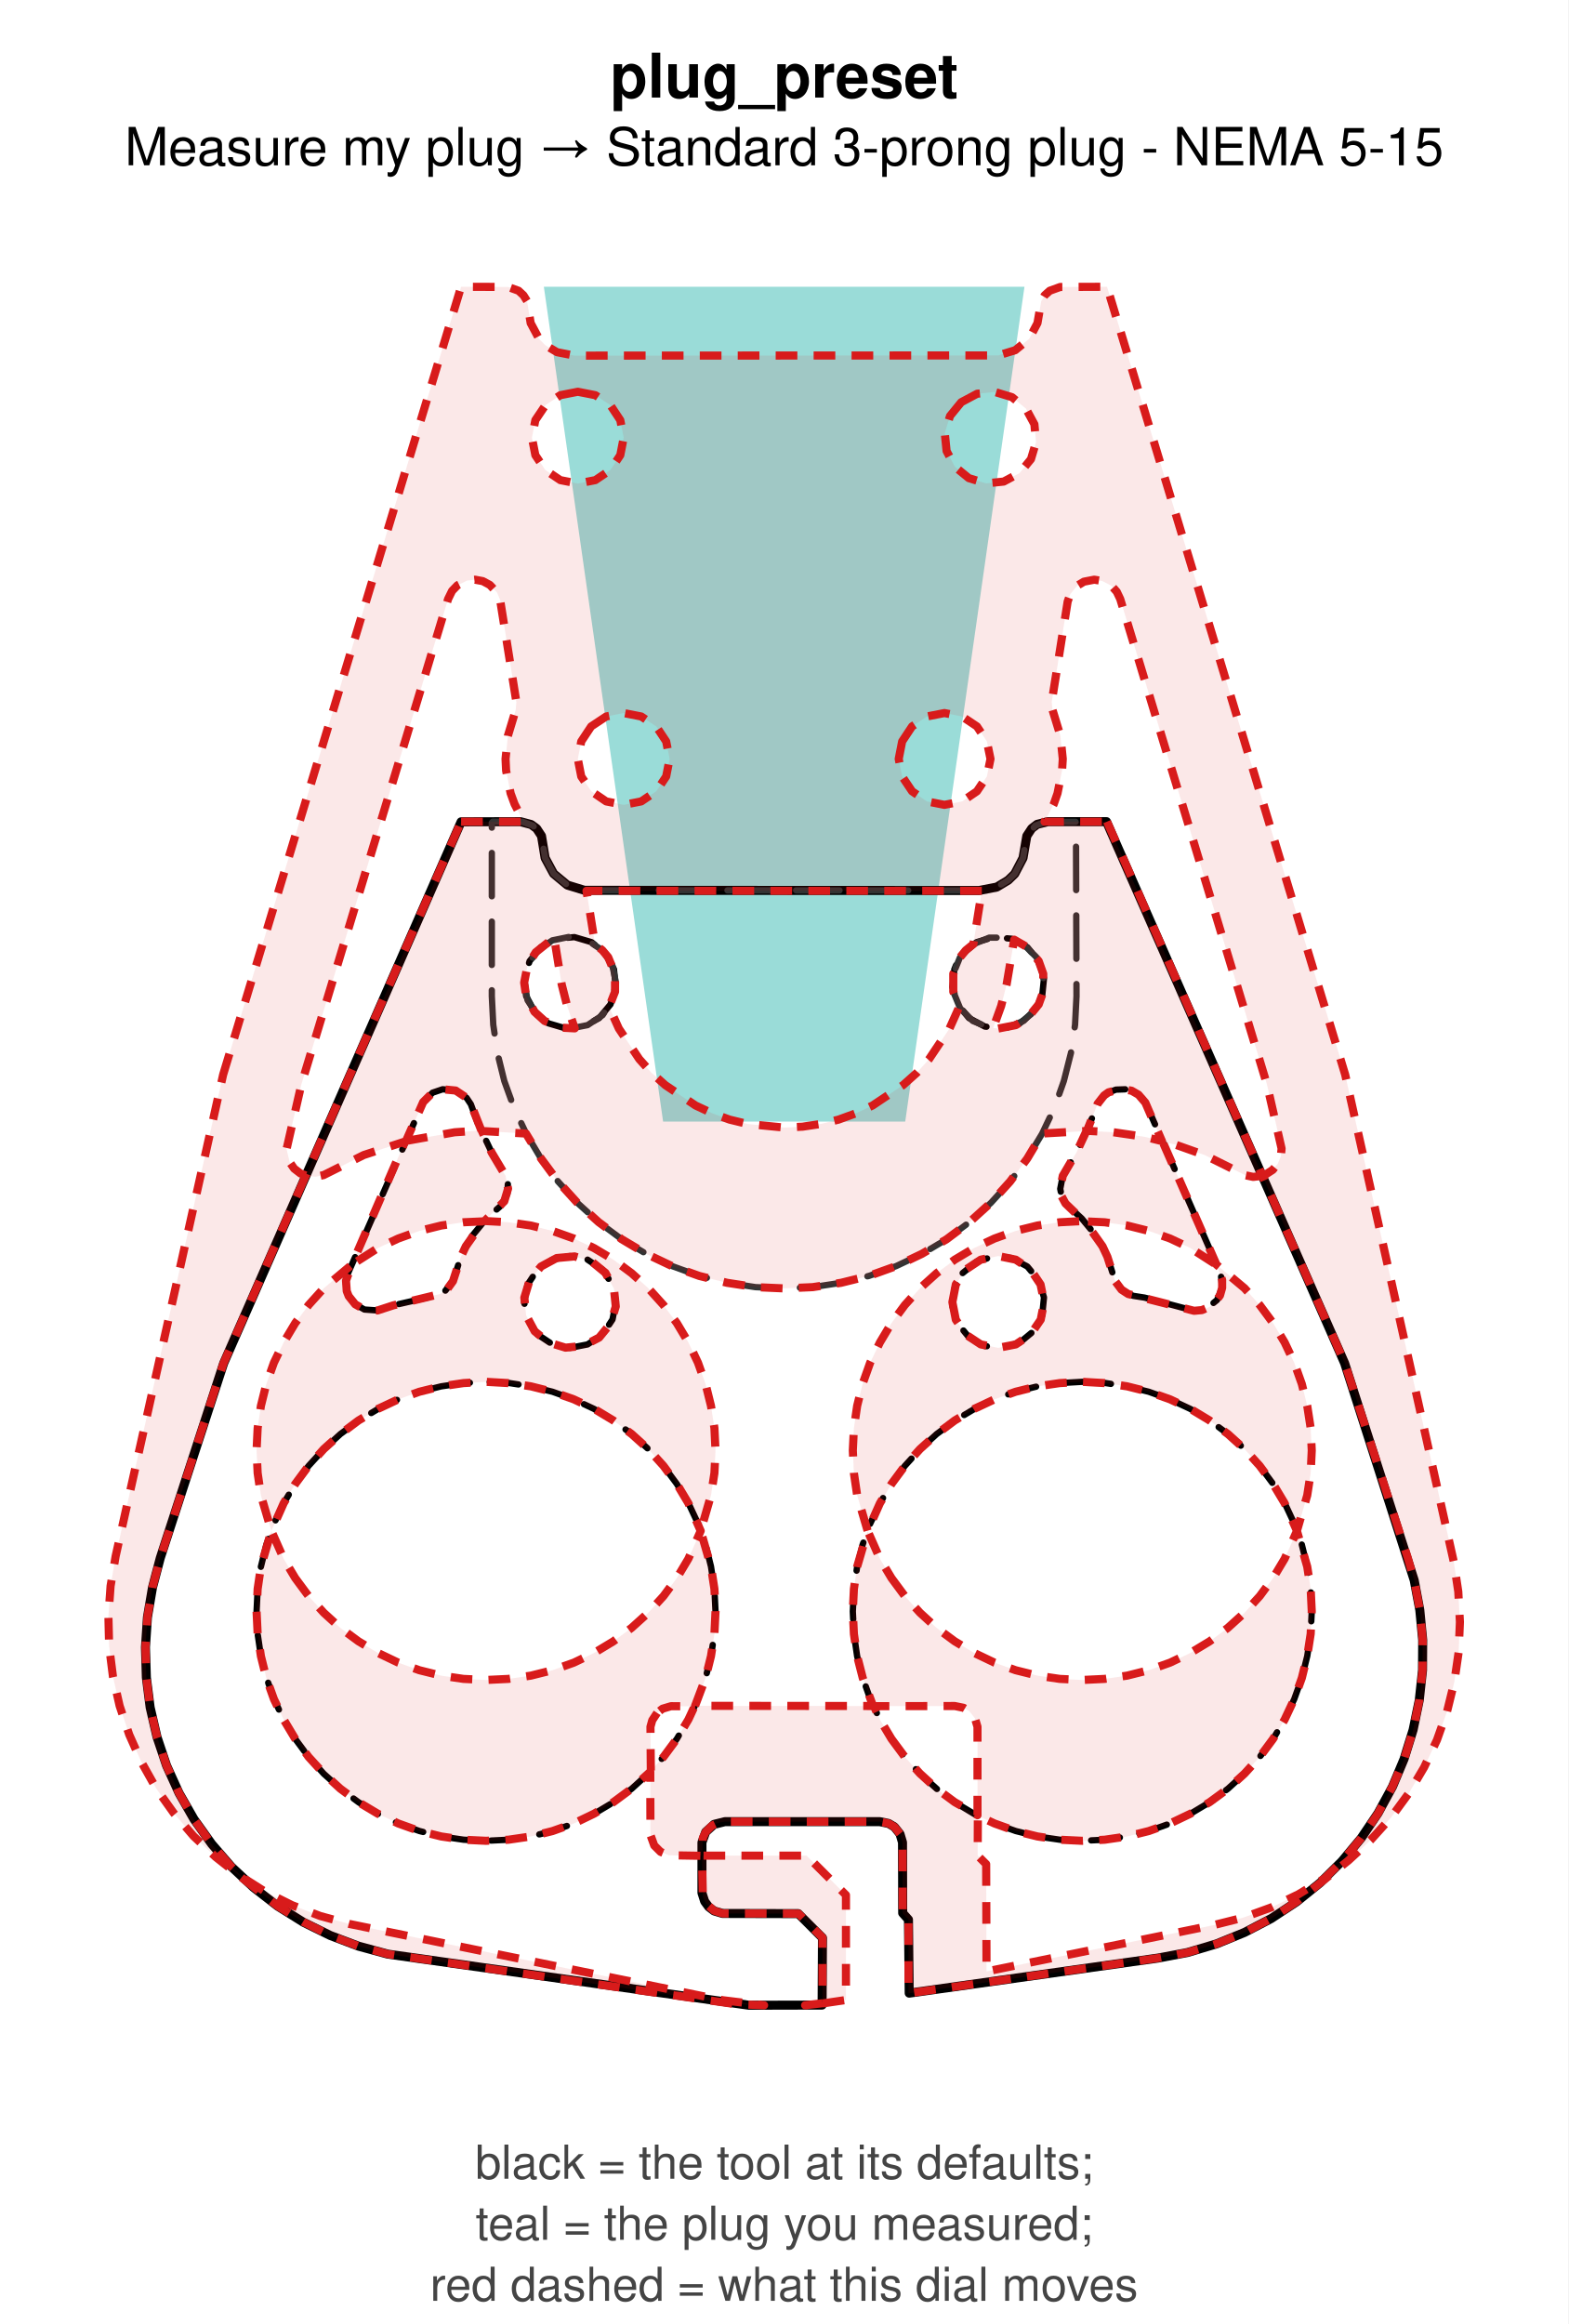
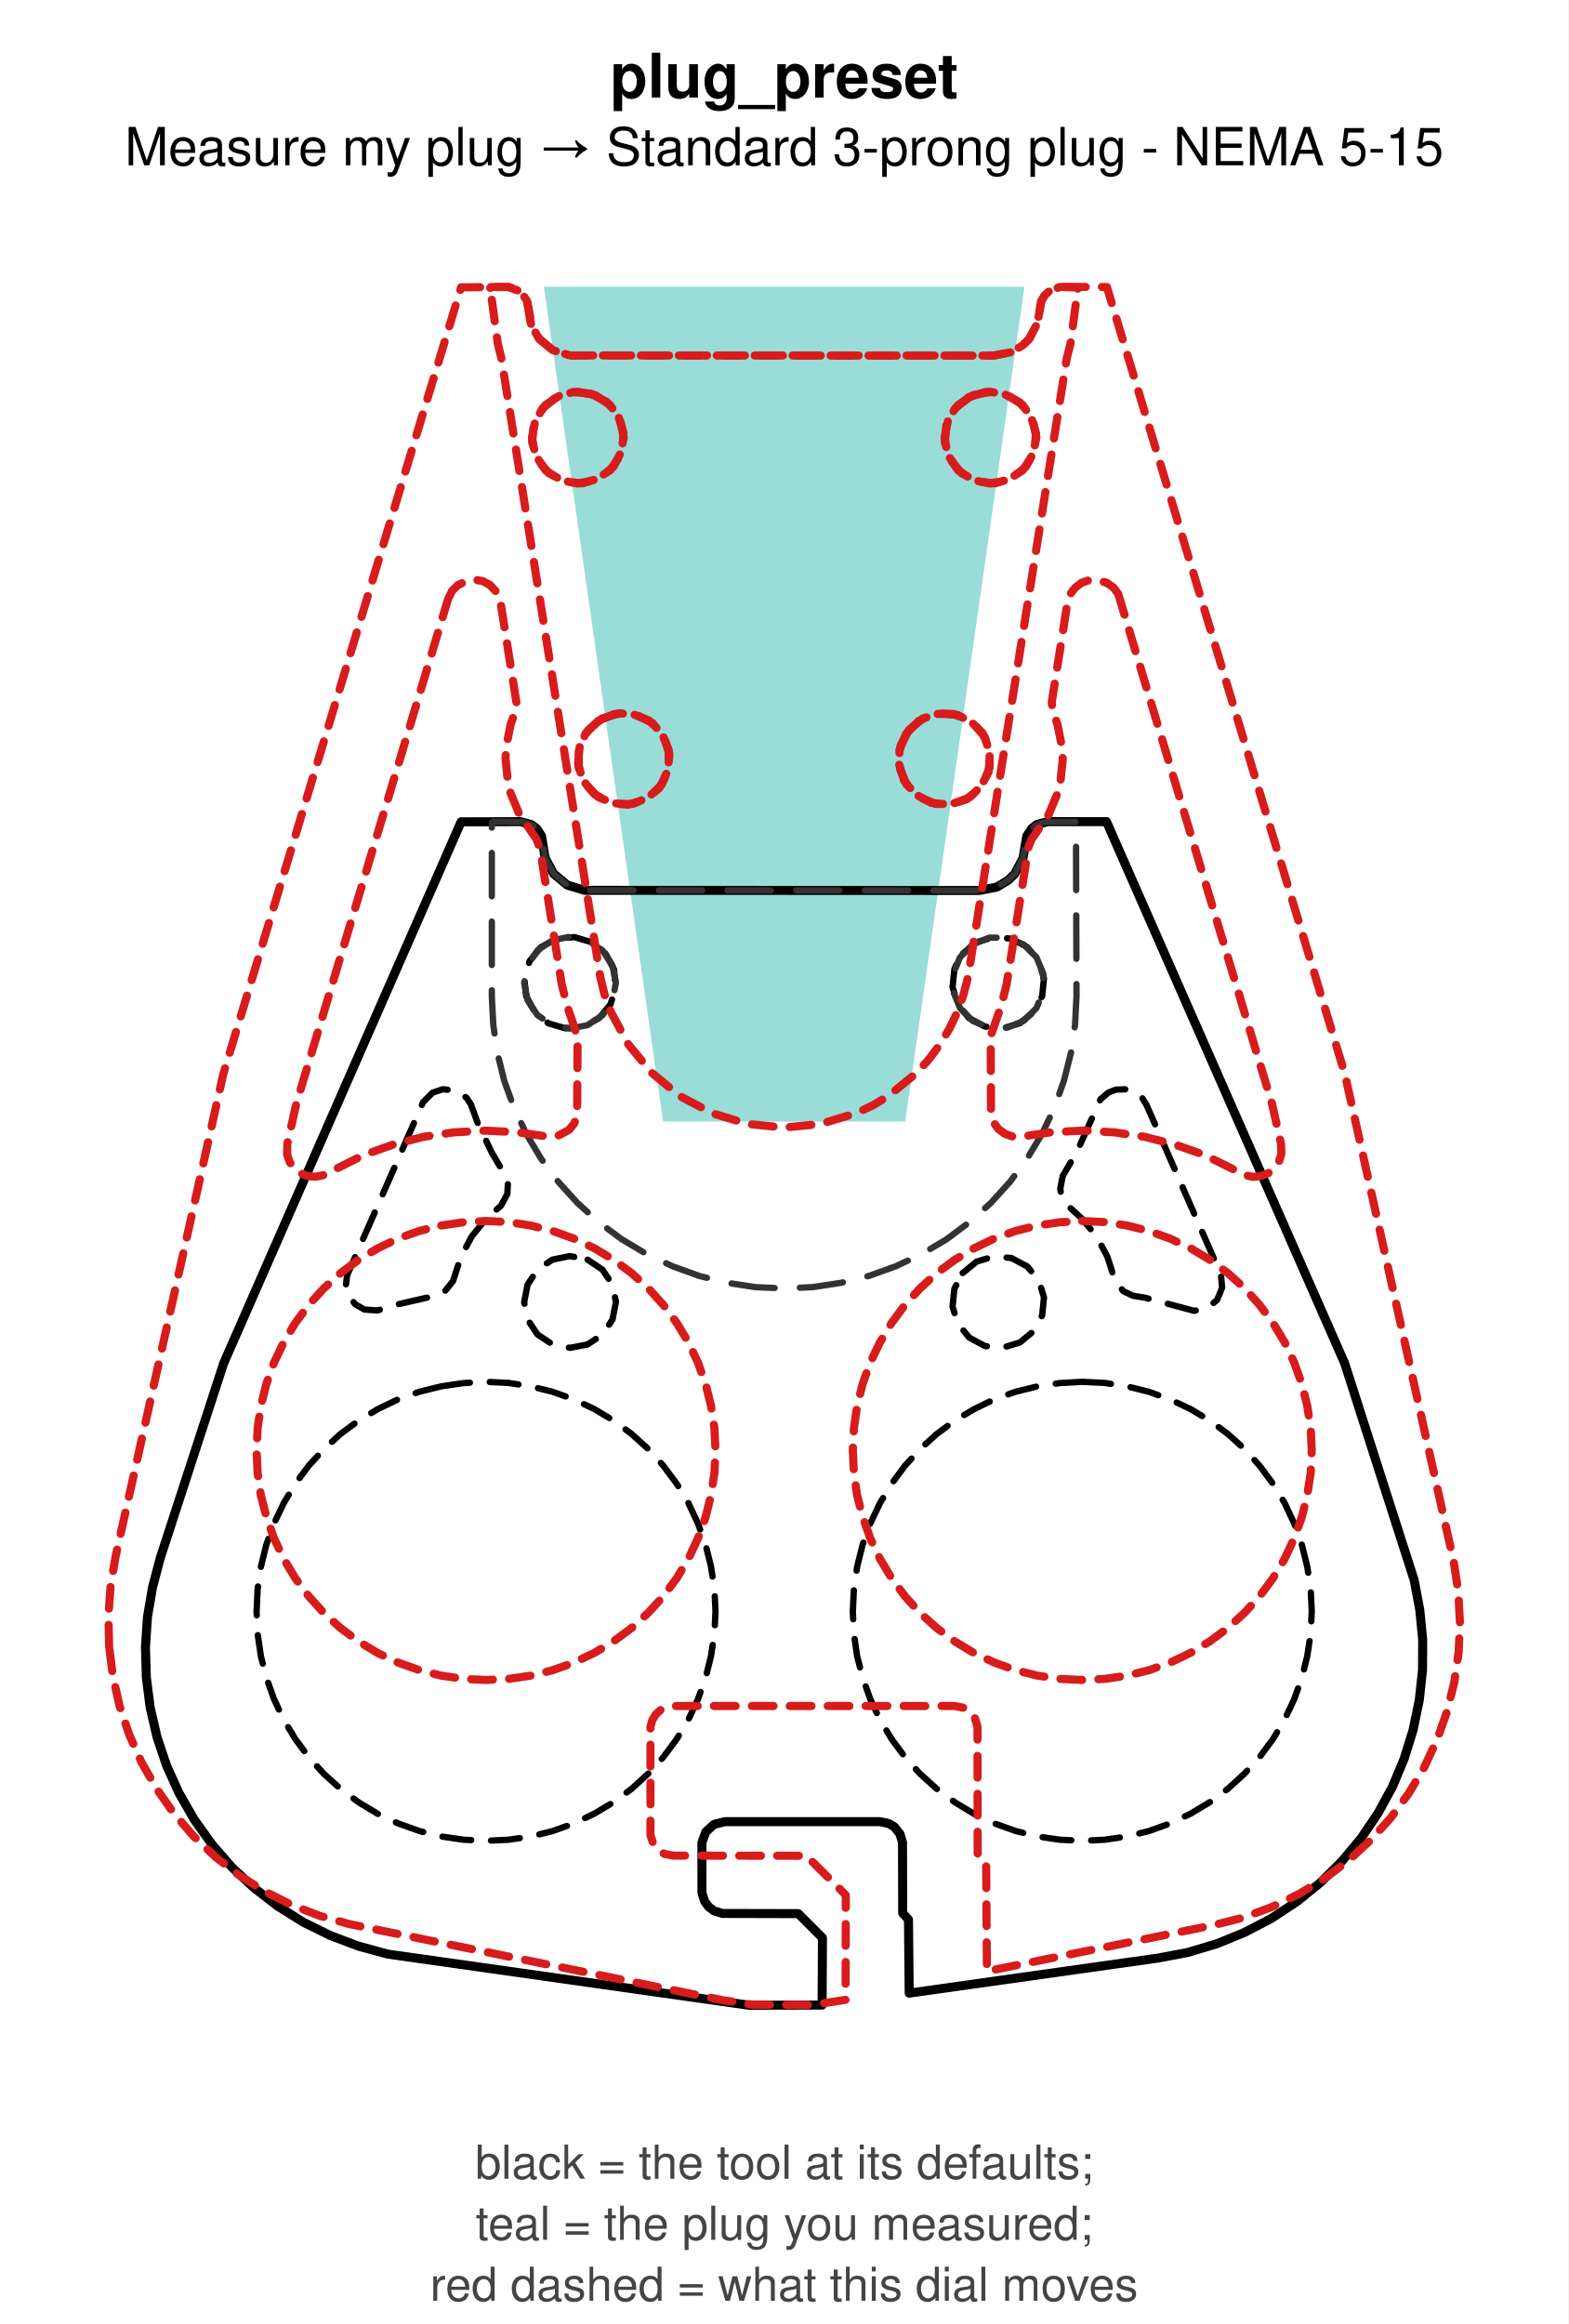
<svg xmlns="http://www.w3.org/2000/svg" width="86.80mm" height="128.61mm" viewBox="0 0 86.80 128.61" role="img">
  <rect width="86.80" height="128.61" fill="white" />
  <text x="43.40" y="5.40" font-family="Helvetica, Arial, sans-serif" font-size="3.40" font-weight="bold" text-anchor="middle" fill="#000">plug_preset</text>
  <text x="43.40" y="9.15" font-family="Helvetica, Arial, sans-serif" font-size="2.90" text-anchor="middle" fill="#000">Measure my plug → Standard 3-prong plug - NEMA 5-15</text>
  <path d="M 56.70 15.87 L 50.10 62.07 L 36.70 62.07 L 30.10 15.87 L 56.70 15.87 Z" fill="#20b2aa" fill-rule="evenodd" fill-opacity="0.45" stroke="none" />
  <path d="M 8.16 89.50 L 8.44 87.85 L 8.87 86.22 L 12.38 75.44 L 25.52 45.48 L 28.80 45.47 L 29.40 45.63 L 29.70 45.85 L 29.97 46.26 L 30.17 47.48 L 30.64 48.35 L 31.40 48.98 L 32.35 49.27 L 54.19 49.28 L 55.17 49.09 L 55.80 48.71 L 56.16 48.36 L 56.62 47.48 L 56.83 46.26 L 57.10 45.85 L 57.40 45.62 L 58.00 45.47 L 61.24 45.47 L 74.42 75.44 L 78.27 87.45 L 78.58 89.10 L 78.74 90.76 L 78.73 92.43 L 78.55 94.09 L 78.21 95.73 L 77.71 97.34 L 77.07 98.87 L 76.27 100.34 L 75.33 101.73 L 74.26 103.01 L 73.07 104.19 L 71.77 105.24 L 70.36 106.17 L 68.88 106.94 L 67.34 107.57 L 65.73 108.05 L 64.09 108.36 L 50.32 110.30 L 50.28 106.23 L 49.96 105.87 L 49.95 101.96 L 49.81 101.49 L 49.50 101.10 L 49.18 100.91 L 48.69 100.81 L 40.12 100.81 L 39.52 100.96 L 39.06 101.38 L 38.85 101.96 L 38.85 104.75 L 39.00 105.22 L 39.22 105.52 L 39.52 105.75 L 39.99 105.89 L 44.18 105.90 L 45.52 107.24 L 45.50 110.96 L 41.45 110.97 L 21.46 108.14 L 19.84 107.70 L 18.28 107.11 L 16.78 106.37 L 15.36 105.48 L 14.03 104.45 L 12.81 103.31 L 11.72 102.05 L 10.74 100.68 L 9.91 99.23 L 9.22 97.71 L 8.69 96.13 L 8.31 94.49 L 8.10 92.83 L 8.05 91.16 L 8.16 89.50 Z" fill="none" stroke="#000" stroke-width="0.5" stroke-linejoin="round" stroke-linecap="round" />
  <path d="M 53.30 52.76 L 54.05 52.14 L 55.00 51.86 L 55.99 51.95 L 56.86 52.42 L 57.49 53.19 L 57.78 54.14 L 57.68 55.12 L 57.21 56.00 L 56.44 56.63 L 55.49 56.91 L 54.51 56.81 L 53.63 56.34 L 53.01 55.58 L 52.72 54.63 L 52.82 53.64 L 53.01 53.18 L 53.30 52.76 Z" fill="none" stroke="#000" stroke-width="0.35" stroke-linejoin="round" stroke-linecap="round" stroke-dasharray="1.6,1.1" />
  <path d="M 58.68 65.79 L 58.82 65.07 L 59.59 63.77 L 60.91 60.83 L 61.35 60.46 L 61.76 60.30 L 62.35 60.28 L 62.90 60.50 L 63.23 60.78 L 63.46 61.16 L 67.57 70.53 L 67.64 71.26 L 67.36 71.94 L 66.80 72.40 L 66.09 72.54 L 63.35 71.81 L 62.71 71.71 L 62.18 71.46 L 61.72 70.90 L 61.29 69.55 L 60.69 68.42 L 59.87 67.43 L 58.97 66.60 L 58.76 66.22 L 58.68 65.79 Z" fill="none" stroke="#000" stroke-width="0.35" stroke-linejoin="round" stroke-linecap="round" stroke-dasharray="1.6,1.1" />
  <path d="M 53.28 70.45 L 54.05 69.82 L 55.00 69.53 L 55.98 69.62 L 56.86 70.09 L 57.49 70.85 L 57.78 71.80 L 57.68 72.79 L 57.21 73.66 L 56.45 74.29 L 55.50 74.58 L 54.51 74.49 L 53.64 74.02 L 53.01 73.25 L 52.72 72.31 L 52.82 71.32 L 53.28 70.45 Z" fill="none" stroke="#000" stroke-width="0.35" stroke-linejoin="round" stroke-linecap="round" stroke-dasharray="1.6,1.1" />
  <path d="M 23.42 60.99 L 23.94 60.47 L 24.50 60.28 L 25.22 60.35 L 25.82 60.75 L 26.06 61.11 L 26.44 62.15 L 27.21 63.77 L 27.98 65.07 L 28.11 65.49 L 28.08 66.07 L 27.73 66.72 L 26.92 67.43 L 26.11 68.42 L 25.51 69.55 L 25.07 70.90 L 24.62 71.46 L 24.08 71.71 L 21.76 72.24 L 20.90 72.52 L 20.17 72.47 L 19.66 72.18 L 19.30 71.72 L 19.14 71.16 L 19.21 70.58 L 23.42 60.99 Z" fill="none" stroke="#000" stroke-width="0.35" stroke-linejoin="round" stroke-linecap="round" stroke-dasharray="1.6,1.1" />
  <path d="M 24.42 76.72 L 25.65 76.54 L 26.89 76.47 L 28.14 76.53 L 29.37 76.72 L 30.58 77.02 L 31.75 77.44 L 32.88 77.97 L 33.95 78.61 L 34.95 79.35 L 35.88 80.19 L 36.71 81.11 L 37.46 82.12 L 38.10 83.18 L 38.63 84.31 L 39.05 85.48 L 39.35 86.69 L 39.54 87.93 L 39.60 89.17 L 39.54 90.42 L 39.35 91.65 L 39.05 92.86 L 38.63 94.03 L 38.10 95.16 L 37.46 96.23 L 36.72 97.23 L 35.88 98.15 L 34.96 98.99 L 33.96 99.73 L 32.89 100.37 L 31.76 100.91 L 30.59 101.33 L 29.38 101.63 L 28.15 101.81 L 26.90 101.87 L 25.66 101.81 L 24.42 101.63 L 23.22 101.33 L 22.04 100.91 L 20.91 100.38 L 19.85 99.74 L 18.84 98.99 L 17.92 98.16 L 17.08 97.23 L 16.34 96.23 L 15.70 95.16 L 15.17 94.04 L 14.75 92.86 L 14.44 91.66 L 14.26 90.42 L 14.20 89.18 L 14.26 87.93 L 14.44 86.70 L 14.74 85.49 L 15.16 84.32 L 15.70 83.19 L 16.34 82.12 L 17.08 81.12 L 17.92 80.20 L 18.84 79.36 L 19.84 78.62 L 20.91 77.98 L 22.03 77.44 L 23.21 77.02 L 24.42 76.72 Z" fill="none" stroke="#000" stroke-width="0.35" stroke-linejoin="round" stroke-linecap="round" stroke-dasharray="1.6,1.1" />
  <path d="M 33.51 52.77 L 33.98 53.64 L 34.08 54.63 L 33.79 55.58 L 33.16 56.34 L 32.29 56.81 L 31.30 56.91 L 30.35 56.63 L 29.59 56.00 L 29.12 55.12 L 29.02 54.14 L 29.31 53.19 L 29.93 52.42 L 30.81 51.95 L 31.79 51.86 L 32.74 52.14 L 33.51 52.77 Z" fill="none" stroke="#000" stroke-width="0.35" stroke-linejoin="round" stroke-linecap="round" stroke-dasharray="1.6,1.1" />
  <path d="M 32.52 69.71 L 33.34 70.26 L 33.89 71.08 L 34.09 72.05 L 33.90 73.02 L 33.35 73.85 L 32.52 74.40 L 31.55 74.59 L 30.58 74.40 L 29.75 73.85 L 29.20 73.03 L 29.01 72.06 L 29.20 71.09 L 29.75 70.26 L 30.57 69.71 L 31.54 69.51 L 32.52 69.71 Z" fill="none" stroke="#000" stroke-width="0.35" stroke-linejoin="round" stroke-linecap="round" stroke-dasharray="1.6,1.1" />
  <path d="M 59.89 76.47 L 61.14 76.53 L 62.37 76.72 L 63.58 77.02 L 64.75 77.44 L 65.88 77.97 L 66.95 78.61 L 67.95 79.35 L 68.88 80.19 L 69.71 81.11 L 70.46 82.12 L 71.10 83.18 L 71.63 84.31 L 72.05 85.48 L 72.35 86.69 L 72.54 87.93 L 72.60 89.17 L 72.54 90.42 L 72.35 91.65 L 72.05 92.86 L 71.63 94.03 L 71.10 95.16 L 70.46 96.23 L 69.72 97.23 L 68.88 98.15 L 67.96 98.99 L 66.96 99.73 L 65.89 100.37 L 64.76 100.91 L 63.59 101.33 L 62.38 101.63 L 61.15 101.81 L 59.90 101.87 L 58.66 101.81 L 57.42 101.63 L 56.22 101.33 L 55.04 100.91 L 53.91 100.38 L 52.85 99.74 L 51.84 98.99 L 50.92 98.16 L 50.08 97.23 L 49.34 96.23 L 48.70 95.16 L 48.17 94.04 L 47.75 92.86 L 47.44 91.66 L 47.26 90.42 L 47.20 89.18 L 47.26 87.93 L 47.44 86.70 L 47.74 85.49 L 48.16 84.32 L 48.70 83.19 L 49.34 82.12 L 50.08 81.12 L 50.92 80.20 L 51.84 79.36 L 52.84 78.62 L 53.91 77.98 L 55.03 77.44 L 56.21 77.02 L 57.42 76.72 L 58.65 76.54 L 59.89 76.47 Z" fill="none" stroke="#000" stroke-width="0.35" stroke-linejoin="round" stroke-linecap="round" stroke-dasharray="1.6,1.1" />
  <path d="M 27.22 45.53 L 27.27 45.47 L 28.92 45.48 L 29.50 45.69 L 29.96 46.25 L 30.17 47.48 L 30.64 48.35 L 31.40 48.98 L 32.35 49.27 L 54.19 49.28 L 55.17 49.09 L 55.80 48.71 L 56.16 48.36 L 56.62 47.48 L 56.83 46.25 L 57.30 45.69 L 57.88 45.48 L 59.55 45.48 L 59.58 55.13 L 59.50 56.71 L 59.27 58.28 L 58.88 59.82 L 58.35 61.32 L 57.67 62.75 L 56.85 64.11 L 55.91 65.39 L 54.84 66.57 L 53.66 67.63 L 52.39 68.58 L 51.03 69.39 L 49.59 70.07 L 48.09 70.61 L 46.55 70.99 L 44.98 71.23 L 43.40 71.30 L 41.81 71.23 L 40.24 70.99 L 38.70 70.61 L 37.21 70.07 L 35.77 69.39 L 34.41 68.58 L 33.13 67.63 L 31.96 66.57 L 30.89 65.39 L 29.94 64.11 L 29.13 62.75 L 28.45 61.31 L 27.91 59.82 L 27.53 58.28 L 27.30 56.71 L 27.22 55.13 L 27.22 45.53 Z" fill="none" stroke="#333333" stroke-width="0.35" stroke-linejoin="round" stroke-linecap="round" stroke-dasharray="2.4,1.4" />
  <path d="M 53.13 52.98 L 53.83 52.27 L 54.75 51.89 L 55.74 51.89 L 56.66 52.27 L 57.36 52.97 L 57.74 53.88 L 57.74 54.88 L 57.36 55.79 L 56.66 56.49 L 55.75 56.87 L 54.76 56.88 L 53.84 56.50 L 53.14 55.80 L 52.76 54.88 L 52.76 53.89 L 53.13 52.98 Z" fill="none" stroke="#333333" stroke-width="0.35" stroke-linejoin="round" stroke-linecap="round" stroke-dasharray="2.4,1.4" />
  <path d="M 33.34 52.59 L 33.89 53.41 L 34.09 54.38 L 33.90 55.35 L 33.35 56.18 L 32.52 56.73 L 31.55 56.92 L 30.58 56.73 L 29.75 56.18 L 29.20 55.36 L 29.01 54.39 L 29.20 53.42 L 29.75 52.59 L 30.57 52.04 L 31.54 51.84 L 32.52 52.04 L 33.34 52.59 Z" fill="none" stroke="#333333" stroke-width="0.35" stroke-linejoin="round" stroke-linecap="round" stroke-dasharray="2.4,1.4" />
-   <path d="M 12.35 59.47 L 25.52 15.87 L 28.12 15.88 L 28.70 16.09 L 28.97 16.34 L 29.17 16.66 L 29.37 17.88 L 29.84 18.76 L 30.19 19.11 L 30.83 19.49 L 31.80 19.68 L 55.24 19.67 L 56.19 19.38 L 56.96 18.75 L 57.42 17.88 L 57.63 16.66 L 57.82 16.34 L 58.10 16.09 L 58.68 15.88 L 61.27 15.87 L 74.45 59.47 L 80.46 86.43 L 80.71 88.08 L 80.80 89.76 L 80.73 91.43 L 80.49 93.08 L 80.09 94.71 L 79.53 96.29 L 78.82 97.80 L 77.97 99.24 L 76.98 100.59 L 75.86 101.83 L 74.63 102.96 L 71.76 105.24 L 70.37 106.16 L 68.89 106.94 L 67.34 107.57 L 65.73 108.05 L 64.09 108.36 L 50.28 110.31 L 50.28 106.22 L 49.96 105.89 L 49.95 101.96 L 49.81 101.49 L 49.50 101.10 L 49.18 100.91 L 48.69 100.81 L 40.12 100.81 L 39.75 100.87 L 39.41 101.03 L 39.06 101.38 L 38.90 101.71 L 38.86 102.69 L 44.64 102.69 L 46.82 104.87 L 46.82 110.68 L 45.53 110.87 L 45.52 110.97 L 44.56 110.97 L 45.52 110.86 L 45.52 107.23 L 44.19 105.90 L 39.99 105.89 L 39.52 105.74 L 39.06 105.33 L 38.90 104.99 L 38.85 102.70 L 37.02 102.67 L 36.56 102.48 L 36.21 102.13 L 36.00 101.55 L 35.99 98.05 L 34.95 98.99 L 33.95 99.73 L 32.88 100.37 L 31.76 100.91 L 30.58 101.33 L 29.38 101.63 L 28.14 101.81 L 26.90 101.87 L 25.65 101.81 L 24.42 101.63 L 23.21 101.33 L 22.04 100.91 L 20.91 100.37 L 19.84 99.73 L 18.84 98.99 L 17.92 98.15 L 17.08 97.23 L 16.34 96.23 L 15.70 95.16 L 15.16 94.03 L 14.74 92.86 L 14.44 91.65 L 14.26 90.42 L 14.20 89.17 L 14.26 87.93 L 14.44 86.70 L 15.02 84.72 L 14.44 82.75 L 14.26 81.52 L 14.20 80.27 L 14.26 79.03 L 14.44 77.80 L 14.74 76.59 L 15.16 75.41 L 15.70 74.29 L 16.34 73.22 L 17.08 72.22 L 17.92 71.29 L 19.47 69.99 L 22.42 63.17 L 20.13 63.92 L 17.91 65.03 L 17.48 65.12 L 16.92 65.07 L 12.36 75.47 L 8.87 86.23 L 8.44 87.84 L 8.16 89.49 L 8.05 91.16 L 8.10 92.83 L 8.31 94.49 L 8.69 96.12 L 9.22 97.71 L 9.91 99.23 L 10.74 100.68 L 11.71 102.05 L 12.81 103.31 L 13.48 103.93 L 14.66 104.68 L 16.16 105.43 L 17.72 106.03 L 19.33 106.47 L 39.99 110.69 L 42.29 110.97 L 40.71 110.91 L 21.46 108.14 L 19.84 107.70 L 18.28 107.11 L 16.78 106.36 L 15.36 105.48 L 11.93 102.76 L 10.71 101.61 L 9.62 100.34 L 8.65 98.98 L 7.83 97.52 L 7.15 95.99 L 6.62 94.40 L 6.25 92.77 L 6.04 91.11 L 6.00 89.44 L 6.12 87.77 L 6.40 86.12 L 12.35 59.47 Z M 54.58 103.16 L 54.60 109.10 L 67.15 106.54 L 68.78 106.13 L 70.35 105.56 L 71.86 104.83 L 73.31 103.95 L 74.26 103.02 L 75.33 101.73 L 76.27 100.35 L 77.06 98.88 L 77.72 97.34 L 78.21 95.74 L 78.55 94.10 L 78.73 92.43 L 78.74 90.76 L 78.58 89.09 L 78.27 87.45 L 77.92 86.23 L 74.44 75.47 L 69.87 65.07 L 69.36 65.13 L 68.93 65.04 L 66.67 63.92 L 65.04 63.34 L 64.35 63.19 L 67.33 69.99 L 68.88 71.29 L 69.72 72.22 L 70.46 73.22 L 71.10 74.29 L 71.63 75.41 L 72.05 76.59 L 72.35 77.80 L 72.54 79.03 L 72.60 80.27 L 72.54 81.52 L 72.35 82.75 L 71.78 84.72 L 72.35 86.70 L 72.54 87.93 L 72.60 89.17 L 72.54 90.42 L 72.35 91.65 L 72.05 92.86 L 71.63 94.03 L 71.10 95.16 L 70.46 96.23 L 69.72 97.23 L 68.88 98.15 L 67.96 98.99 L 66.95 99.73 L 65.89 100.37 L 64.76 100.91 L 63.58 101.33 L 62.38 101.63 L 61.14 101.81 L 59.90 101.87 L 58.65 101.81 L 57.42 101.63 L 56.21 101.33 L 55.04 100.91 L 54.12 100.48 L 54.11 102.69 L 54.58 103.16 Z M 49.34 87.33 L 50.08 88.33 L 50.92 89.25 L 51.84 90.09 L 52.84 90.83 L 53.91 91.47 L 55.04 92.01 L 56.21 92.43 L 57.42 92.73 L 58.65 92.91 L 59.90 92.97 L 61.14 92.91 L 62.38 92.73 L 63.58 92.43 L 64.76 92.01 L 65.89 91.47 L 66.95 90.83 L 67.95 90.09 L 68.88 89.25 L 69.72 88.33 L 70.46 87.33 L 71.10 86.26 L 71.78 84.72 L 71.10 83.19 L 70.46 82.12 L 69.72 81.12 L 68.88 80.19 L 67.96 79.36 L 66.95 78.61 L 65.89 77.97 L 64.76 77.44 L 63.58 77.02 L 62.38 76.72 L 61.14 76.54 L 59.90 76.47 L 58.65 76.54 L 57.42 76.72 L 56.21 77.02 L 55.04 77.44 L 53.91 77.97 L 52.84 78.61 L 51.84 79.36 L 50.92 80.19 L 50.08 81.12 L 49.34 82.12 L 48.70 83.19 L 48.02 84.72 L 48.70 86.26 L 49.34 87.33 Z M 61.27 45.47 L 69.86 65.04 L 70.07 64.98 L 70.44 64.74 L 70.72 64.40 L 70.89 63.99 L 70.93 63.56 L 70.12 60.01 L 62.00 33.15 L 61.81 32.75 L 61.52 32.42 L 61.00 32.15 L 60.56 32.08 L 59.99 32.19 L 59.61 32.42 L 59.24 32.87 L 59.09 33.29 L 58.21 38.84 L 58.25 39.28 L 58.69 40.72 L 58.82 42.00 L 58.78 42.64 L 58.53 43.90 L 58.32 44.50 L 57.81 45.47 L 61.27 45.47 Z M 61.02 68.97 L 61.29 69.55 L 61.72 70.90 L 62.07 71.37 L 62.44 71.61 L 66.09 72.54 L 66.52 72.50 L 66.93 72.33 L 67.17 72.16 L 67.52 71.69 L 67.64 71.27 L 67.64 70.83 L 67.33 70.00 L 65.89 69.07 L 64.76 68.54 L 63.58 68.12 L 62.38 67.82 L 61.14 67.64 L 60.04 67.59 L 61.02 68.97 Z M 63.39 61.02 L 63.01 60.58 L 62.63 60.36 L 62.05 60.26 L 61.35 60.45 L 61.11 60.62 L 60.75 61.08 L 60.16 62.58 L 61.63 62.66 L 63.35 62.91 L 64.31 63.15 L 63.39 61.02 Z M 27.21 63.78 L 27.98 65.07 L 28.12 65.78 L 27.91 66.48 L 26.82 67.57 L 28.14 67.64 L 29.38 67.82 L 30.58 68.12 L 31.76 68.54 L 32.88 69.07 L 33.95 69.71 L 34.96 70.46 L 35.88 71.29 L 36.72 72.22 L 37.46 73.22 L 38.10 74.29 L 38.63 75.41 L 39.05 76.59 L 39.35 77.80 L 39.54 79.03 L 39.60 80.27 L 39.54 81.52 L 39.35 82.75 L 38.78 84.72 L 39.35 86.70 L 39.54 87.93 L 39.60 89.17 L 39.54 90.42 L 39.35 91.65 L 39.05 92.86 L 38.47 94.40 L 48.32 94.41 L 47.75 92.86 L 47.44 91.65 L 47.26 90.42 L 47.20 89.17 L 47.26 87.93 L 47.44 86.70 L 48.02 84.72 L 47.44 82.75 L 47.26 81.52 L 47.20 80.27 L 47.26 79.03 L 47.44 77.80 L 47.74 76.59 L 48.16 75.41 L 48.70 74.29 L 49.34 73.22 L 50.08 72.22 L 50.92 71.29 L 51.84 70.46 L 52.84 69.71 L 53.91 69.07 L 55.04 68.54 L 56.21 68.12 L 57.42 67.82 L 58.65 67.64 L 59.98 67.57 L 58.97 66.60 L 58.76 66.21 L 58.68 65.78 L 58.82 65.07 L 59.58 63.77 L 60.13 62.59 L 57.68 62.73 L 56.85 64.12 L 55.90 65.39 L 54.84 66.56 L 53.66 67.63 L 52.39 68.58 L 51.02 69.39 L 49.59 70.07 L 48.09 70.61 L 46.55 70.99 L 44.98 71.23 L 43.40 71.30 L 41.81 71.23 L 40.24 70.99 L 38.70 70.61 L 37.20 70.07 L 35.77 69.39 L 34.41 68.58 L 33.13 67.63 L 31.96 66.57 L 30.89 65.39 L 29.95 64.12 L 29.11 62.73 L 26.67 62.59 L 27.21 63.78 Z M 52.71 72.06 L 52.90 73.03 L 53.45 73.85 L 54.28 74.40 L 55.25 74.59 L 56.22 74.40 L 57.04 73.85 L 57.60 73.03 L 57.79 72.05 L 57.59 71.08 L 57.04 70.26 L 56.22 69.71 L 55.25 69.51 L 54.28 69.71 L 53.45 70.26 L 52.90 71.08 L 52.71 72.06 Z M 55.25 56.92 L 56.22 56.73 L 56.86 56.35 L 57.49 55.58 L 57.74 54.88 L 57.74 53.89 L 57.49 53.19 L 56.86 52.42 L 56.13 52.00 L 55.71 54.49 L 55.41 55.67 L 54.97 56.89 L 55.25 56.92 Z M 53.20 22.26 L 52.58 23.02 L 52.29 23.97 L 52.39 24.96 L 52.85 25.83 L 53.62 26.46 L 54.57 26.75 L 55.55 26.65 L 56.43 26.18 L 57.06 25.41 L 57.34 24.47 L 57.25 23.48 L 56.78 22.61 L 56.01 21.98 L 55.06 21.69 L 54.08 21.79 L 53.20 22.26 Z M 49.93 41.03 L 49.74 42.00 L 49.93 42.97 L 50.48 43.79 L 51.30 44.35 L 52.27 44.54 L 53.25 44.35 L 54.07 43.79 L 54.62 42.97 L 54.82 42.00 L 54.62 41.03 L 54.07 40.20 L 53.25 39.65 L 52.27 39.46 L 51.30 39.65 L 50.48 40.20 L 49.93 41.03 Z M 54.34 49.30 L 32.46 49.30 L 32.93 52.25 L 33.34 52.59 L 33.66 52.97 L 34.04 53.89 L 34.04 54.88 L 33.71 55.72 L 34.25 56.92 L 35.38 58.61 L 36.06 59.37 L 36.82 60.05 L 38.50 61.18 L 39.42 61.61 L 40.38 61.96 L 41.37 62.20 L 43.40 62.40 L 44.42 62.35 L 45.43 62.20 L 46.41 61.96 L 47.37 61.61 L 48.29 61.18 L 49.98 60.05 L 50.74 59.37 L 51.42 58.61 L 52.55 56.92 L 53.09 55.72 L 52.76 54.88 L 52.76 53.89 L 53.14 52.97 L 53.45 52.59 L 53.87 52.25 L 54.34 49.30 Z M 49.34 96.23 L 50.08 97.23 L 50.92 98.15 L 51.84 98.99 L 52.84 99.73 L 54.10 100.45 L 54.10 95.56 L 53.96 95.09 L 53.65 94.70 L 53.33 94.51 L 52.84 94.41 L 48.37 94.42 L 48.70 95.16 L 49.34 96.23 Z M 16.34 87.33 L 17.08 88.33 L 17.92 89.25 L 18.84 90.09 L 19.84 90.83 L 20.91 91.47 L 22.04 92.01 L 23.21 92.43 L 24.42 92.73 L 25.65 92.91 L 26.90 92.97 L 28.14 92.91 L 29.38 92.73 L 30.58 92.43 L 31.76 92.01 L 32.89 91.47 L 33.95 90.83 L 34.95 90.09 L 35.88 89.25 L 36.72 88.33 L 37.46 87.33 L 38.10 86.26 L 38.78 84.72 L 38.10 83.19 L 37.46 82.12 L 36.72 81.12 L 35.88 80.19 L 34.96 79.36 L 33.95 78.61 L 32.89 77.97 L 31.76 77.44 L 30.58 77.02 L 29.38 76.72 L 28.14 76.54 L 26.90 76.47 L 25.65 76.54 L 24.42 76.72 L 23.21 77.02 L 22.04 77.44 L 20.91 77.97 L 19.84 78.61 L 18.84 79.36 L 17.92 80.19 L 17.08 81.12 L 16.34 82.12 L 15.70 83.19 L 15.02 84.72 L 15.70 86.26 L 16.34 87.33 Z M 36.37 94.79 L 36.10 95.20 L 36.00 95.56 L 36.02 97.98 L 36.72 97.23 L 37.46 96.23 L 38.10 95.16 L 38.44 94.43 L 37.14 94.42 L 36.67 94.56 L 36.37 94.79 Z M 32.72 40.20 L 32.17 41.03 L 31.98 42.00 L 32.17 42.97 L 32.73 43.79 L 33.55 44.35 L 34.52 44.54 L 35.49 44.35 L 36.32 43.79 L 36.87 42.97 L 37.06 42.00 L 36.87 41.03 L 36.32 40.20 L 35.49 39.65 L 34.52 39.46 L 33.55 39.65 L 32.72 40.20 Z M 31.98 21.68 L 31.01 21.87 L 30.19 22.42 L 29.63 23.25 L 29.44 24.22 L 29.63 25.19 L 30.18 26.01 L 31.01 26.57 L 31.98 26.76 L 32.95 26.57 L 33.78 26.01 L 34.33 25.19 L 34.52 24.22 L 34.33 23.25 L 33.78 22.42 L 32.95 21.87 L 31.98 21.68 Z M 30.81 69.62 L 29.94 70.09 L 29.31 70.86 L 29.02 71.81 L 29.12 72.79 L 29.59 73.67 L 30.35 74.29 L 31.30 74.58 L 32.29 74.48 L 33.16 74.02 L 33.79 73.25 L 34.08 72.30 L 33.98 71.32 L 33.51 70.44 L 32.74 69.81 L 31.80 69.53 L 30.81 69.62 Z M 30.35 52.14 L 29.65 52.70 L 29.20 53.41 L 29.01 54.38 L 29.12 55.12 L 29.58 55.99 L 30.14 56.50 L 31.05 56.87 L 31.81 56.91 L 31.39 55.67 L 31.09 54.49 L 30.69 52.02 L 30.35 52.14 Z M 25.52 45.47 L 28.98 45.47 L 28.48 44.50 L 28.26 43.90 L 28.01 42.64 L 27.98 42.00 L 28.11 40.72 L 28.54 39.30 L 28.58 38.86 L 27.68 33.20 L 27.51 32.79 L 27.11 32.37 L 26.72 32.16 L 26.29 32.08 L 25.85 32.13 L 25.32 32.39 L 25.02 32.70 L 24.80 33.15 L 16.68 60.01 L 15.86 63.59 L 16.03 64.31 L 16.28 64.67 L 16.63 64.94 L 16.93 65.05 L 25.52 45.47 Z M 19.19 71.45 L 19.30 71.73 L 19.66 72.18 L 20.17 72.47 L 20.46 72.53 L 20.90 72.52 L 21.76 72.24 L 24.36 71.61 L 24.73 71.37 L 25.07 70.90 L 25.51 69.55 L 25.78 68.97 L 26.76 67.59 L 25.65 67.64 L 24.42 67.82 L 23.21 68.12 L 22.04 68.54 L 20.91 69.07 L 19.47 69.99 L 19.15 70.87 L 19.19 71.45 Z M 22.47 63.14 L 25.16 62.66 L 26.64 62.56 L 26.07 61.12 L 25.82 60.75 L 25.22 60.35 L 24.49 60.28 L 23.94 60.47 L 23.42 60.99 L 22.47 63.14 Z" fill="#d81b1b" fill-rule="evenodd" fill-opacity="0.1" stroke="#d81b1b" stroke-width="0.45" stroke-linejoin="round" stroke-dasharray="1.2,0.9" />
+   <path d="M 6.04 91.12 L 6.00 89.44 L 6.12 87.77 L 6.40 86.12 L 12.36 59.43 L 25.52 15.90 L 28.12 15.88 L 28.70 16.09 L 28.97 16.33 L 29.17 16.66 L 29.37 17.88 L 29.84 18.75 L 30.60 19.38 L 31.55 19.67 L 54.99 19.68 L 55.97 19.49 L 56.60 19.11 L 56.96 18.76 L 57.42 17.88 L 57.63 16.66 L 57.83 16.33 L 58.10 16.09 L 58.68 15.88 L 61.26 15.88 L 74.43 59.43 L 80.46 86.43 L 80.71 88.09 L 80.80 89.76 L 80.73 91.43 L 80.49 93.09 L 80.09 94.71 L 79.53 96.29 L 78.82 97.81 L 77.97 99.24 L 76.98 100.59 L 75.86 101.83 L 74.62 102.97 L 73.29 103.97 L 71.86 104.83 L 70.35 105.55 L 68.78 106.13 L 67.15 106.54 L 54.62 109.09 L 54.58 103.18 L 54.11 102.67 L 54.10 95.56 L 53.96 95.09 L 53.65 94.70 L 53.33 94.51 L 52.84 94.41 L 37.27 94.41 L 36.90 94.47 L 36.56 94.63 L 36.29 94.88 L 36.10 95.20 L 36.00 95.56 L 36.00 101.55 L 36.15 102.02 L 36.37 102.32 L 36.78 102.60 L 37.27 102.69 L 44.63 102.70 L 46.81 104.87 L 46.80 110.67 L 44.99 110.95 L 41.65 110.94 L 39.99 110.69 L 19.34 106.48 L 17.72 106.03 L 16.16 105.43 L 14.67 104.68 L 13.25 103.79 L 11.92 102.76 L 10.71 101.61 L 9.62 100.35 L 8.66 98.98 L 7.83 97.52 L 7.15 95.99 L 6.62 94.41 L 6.25 92.78 L 6.04 91.12 Z" fill="none" stroke="#d81b1b" stroke-width="0.45" stroke-linejoin="round" stroke-linecap="round" stroke-dasharray="1.2,0.9" />
+   <path d="M 50.31 40.39 L 51.08 39.76 L 52.02 39.47 L 53.01 39.57 L 53.88 40.03 L 54.51 40.80 L 54.80 41.75 L 54.71 42.73 L 54.24 43.61 L 53.48 44.24 L 52.53 44.53 L 51.54 44.43 L 50.67 43.96 L 50.04 43.20 L 49.75 42.25 L 49.84 41.26 L 50.31 40.39 Z" fill="none" stroke="#d81b1b" stroke-width="0.45" stroke-linejoin="round" stroke-linecap="round" stroke-dasharray="1.2,0.9" />
+   <path d="M 32.95 21.87 L 33.77 22.42 L 34.33 23.24 L 34.52 24.21 L 34.33 25.19 L 33.78 26.01 L 32.96 26.56 L 31.98 26.76 L 31.01 26.57 L 30.19 26.02 L 29.64 25.19 L 29.44 24.22 L 29.63 23.25 L 30.18 22.42 L 31.01 21.87 L 31.98 21.68 L 32.95 21.87 Z" fill="none" stroke="#d81b1b" stroke-width="0.45" stroke-linejoin="round" stroke-linecap="round" stroke-dasharray="1.2,0.9" />
+   <path d="M 24.80 33.15 L 25.02 32.70 L 25.33 32.39 L 25.85 32.13 L 26.29 32.08 L 26.72 32.16 L 27.11 32.37 L 27.51 32.79 L 27.68 33.20 L 28.58 38.86 L 28.54 39.29 L 28.26 40.10 L 28.01 41.35 L 27.98 42.00 L 28.11 43.27 L 28.26 43.90 L 28.75 45.08 L 29.69 46.43 L 29.89 46.98 L 31.09 54.48 L 31.39 55.67 L 31.97 57.40 L 31.94 61.78 L 31.77 62.19 L 31.49 62.53 L 30.85 62.87 L 30.40 62.91 L 28.64 62.66 L 26.90 62.57 L 25.16 62.66 L 23.45 62.91 L 21.76 63.34 L 20.13 63.92 L 17.91 65.03 L 17.48 65.12 L 17.03 65.09 L 16.63 64.93 L 16.28 64.67 L 16.03 64.30 L 15.89 63.89 L 15.90 63.30 L 16.40 61.08 L 24.80 33.15 Z" fill="none" stroke="#d81b1b" stroke-width="0.45" stroke-linejoin="round" stroke-linecap="round" stroke-dasharray="1.2,0.9" />
+   <path d="M 24.42 67.82 L 25.65 67.64 L 26.89 67.57 L 28.14 67.63 L 29.37 67.82 L 30.58 68.12 L 31.75 68.54 L 32.88 69.07 L 33.95 69.71 L 34.95 70.45 L 35.88 71.29 L 36.71 72.21 L 37.46 73.22 L 38.10 74.28 L 38.63 75.41 L 39.05 76.58 L 39.35 77.79 L 39.54 79.03 L 39.60 80.27 L 39.54 81.52 L 39.35 82.75 L 39.05 83.96 L 38.63 85.13 L 38.10 86.26 L 37.46 87.33 L 36.72 88.33 L 35.88 89.25 L 34.96 90.09 L 33.96 90.83 L 32.89 91.47 L 31.76 92.01 L 30.59 92.43 L 29.38 92.73 L 28.15 92.91 L 26.90 92.97 L 25.66 92.91 L 24.42 92.73 L 23.22 92.43 L 22.04 92.01 L 20.91 91.48 L 19.85 90.84 L 18.84 90.09 L 17.92 89.26 L 17.08 88.33 L 16.34 87.33 L 15.70 86.26 L 15.17 85.14 L 14.75 83.96 L 14.44 82.76 L 14.26 81.52 L 14.20 80.28 L 14.26 79.03 L 14.44 77.80 L 14.74 76.59 L 15.16 75.42 L 15.70 74.29 L 16.34 73.22 L 17.08 72.22 L 17.92 71.30 L 18.84 70.46 L 19.84 69.72 L 20.91 69.08 L 22.03 68.54 L 23.21 68.12 L 24.42 67.82 Z" fill="none" stroke="#d81b1b" stroke-width="0.45" stroke-linejoin="round" stroke-linecap="round" stroke-dasharray="1.2,0.9" />
+   <path d="M 33.32 39.76 L 34.27 39.47 L 35.25 39.57 L 36.13 40.03 L 36.76 40.80 L 37.05 41.75 L 36.95 42.73 L 36.49 43.61 L 35.72 44.24 L 34.77 44.53 L 33.79 44.43 L 32.91 43.96 L 32.28 43.20 L 31.99 42.25 L 32.09 41.26 L 32.56 40.39 L 33.32 39.76 Z" fill="none" stroke="#d81b1b" stroke-width="0.45" stroke-linejoin="round" stroke-linecap="round" stroke-dasharray="1.2,0.9" />
+   <path d="M 61.89 32.87 L 70.40 61.08 L 70.90 63.30 L 70.92 63.85 L 70.79 64.27 L 70.54 64.64 L 70.20 64.92 L 69.80 65.08 L 69.36 65.13 L 68.93 65.04 L 66.67 63.92 L 65.03 63.34 L 63.35 62.91 L 61.64 62.66 L 59.90 62.57 L 58.17 62.66 L 56.47 62.91 L 56.02 62.89 L 55.61 62.74 L 55.26 62.48 L 55.00 62.13 L 54.85 61.71 L 54.83 57.33 L 55.41 55.67 L 55.71 54.48 L 56.93 46.85 L 57.10 46.44 L 58.04 45.08 L 58.53 43.90 L 58.69 43.27 L 58.82 42.00 L 58.78 41.35 L 58.53 40.10 L 58.25 39.28 L 58.21 38.85 L 59.09 33.28 L 59.24 32.87 L 59.51 32.52 L 59.86 32.25 L 60.27 32.11 L 60.71 32.09 L 61.27 32.26 L 61.63 32.52 L 61.89 32.87 Z" fill="none" stroke="#d81b1b" stroke-width="0.45" stroke-linejoin="round" stroke-linecap="round" stroke-dasharray="1.2,0.9" />
+   <path d="M 59.89 67.57 L 61.14 67.63 L 62.37 67.82 L 63.58 68.12 L 64.75 68.54 L 65.88 69.07 L 66.95 69.71 L 67.95 70.45 L 68.88 71.29 L 69.71 72.21 L 70.46 73.22 L 71.10 74.28 L 71.63 75.41 L 72.05 76.58 L 72.35 77.79 L 72.54 79.03 L 72.60 80.27 L 72.54 81.52 L 72.35 82.75 L 72.05 83.96 L 71.63 85.13 L 71.10 86.26 L 70.46 87.33 L 69.72 88.33 L 68.88 89.25 L 67.96 90.09 L 66.96 90.83 L 65.89 91.47 L 64.76 92.01 L 63.59 92.43 L 62.38 92.73 L 61.15 92.91 L 59.90 92.97 L 58.66 92.91 L 57.42 92.73 L 56.22 92.43 L 55.04 92.01 L 53.91 91.48 L 52.85 90.84 L 51.84 90.09 L 50.92 89.26 L 50.08 88.33 L 49.34 87.33 L 48.70 86.26 L 48.17 85.14 L 47.75 83.96 L 47.44 82.76 L 47.26 81.52 L 47.20 80.28 L 47.26 79.03 L 47.44 77.80 L 47.74 76.59 L 48.16 75.42 L 48.70 74.29 L 49.34 73.22 L 50.08 72.22 L 50.92 71.30 L 51.84 70.46 L 52.84 69.72 L 53.91 69.08 L 55.03 68.54 L 56.21 68.12 L 57.42 67.82 L 58.65 67.64 L 59.89 67.57 Z" fill="none" stroke="#d81b1b" stroke-width="0.45" stroke-linejoin="round" stroke-linecap="round" stroke-dasharray="1.2,0.9" />
+   <path d="M 53.84 21.87 L 54.81 21.68 L 55.78 21.87 L 56.61 22.42 L 57.16 23.24 L 57.36 24.21 L 57.16 25.19 L 56.61 26.01 L 55.79 26.56 L 54.82 26.76 L 53.85 26.57 L 53.02 26.02 L 52.47 25.19 L 52.28 24.22 L 52.47 23.25 L 53.02 22.42 L 53.84 21.87 Z" fill="none" stroke="#d81b1b" stroke-width="0.45" stroke-linejoin="round" stroke-linecap="round" stroke-dasharray="1.2,0.9" />
+   <path d="M 27.13 15.93 L 27.18 15.88 L 28.12 15.88 L 28.48 15.97 L 28.89 16.24 L 29.17 16.66 L 29.46 18.11 L 29.84 18.75 L 30.60 19.38 L 31.55 19.67 L 54.99 19.68 L 55.97 19.49 L 56.60 19.11 L 56.96 18.76 L 57.42 17.88 L 57.63 16.66 L 57.82 16.34 L 58.09 16.09 L 58.68 15.88 L 59.66 15.91 L 59.25 19.01 L 59.04 19.83 L 53.58 54.05 L 53.33 55.03 L 52.99 56.00 L 52.55 56.92 L 52.03 57.79 L 51.42 58.61 L 50.74 59.37 L 49.17 60.65 L 48.29 61.18 L 47.37 61.61 L 45.42 62.20 L 43.40 62.40 L 41.37 62.20 L 39.43 61.61 L 37.63 60.66 L 36.06 59.36 L 34.77 57.79 L 33.81 56.00 L 33.46 55.04 L 33.22 54.05 L 27.75 19.83 L 27.55 19.01 L 27.13 15.93 Z" fill="none" stroke="#d81b1b" stroke-width="0.45" stroke-linejoin="round" stroke-linecap="round" stroke-dasharray="1.2,0.9" />
+   <path d="M 53.62 21.98 L 54.56 21.69 L 55.55 21.79 L 56.42 22.25 L 57.05 23.02 L 57.34 23.97 L 57.25 24.95 L 56.78 25.83 L 56.02 26.46 L 55.07 26.75 L 54.08 26.65 L 53.21 26.18 L 52.58 25.42 L 52.29 24.47 L 52.38 23.48 L 52.85 22.61 L 53.62 21.98 Z" fill="none" stroke="#d81b1b" stroke-width="0.45" stroke-linejoin="round" stroke-linecap="round" stroke-dasharray="1.2,0.9" />
+   <path d="M 50.16 40.59 L 50.86 39.89 L 51.78 39.51 L 52.77 39.51 L 53.68 39.88 L 54.39 40.58 L 54.77 41.50 L 54.77 42.49 L 54.39 43.41 L 53.69 44.11 L 52.77 44.49 L 51.78 44.49 L 50.87 44.11 L 50.17 43.41 L 49.79 42.50 L 49.78 41.51 L 50.16 40.59 Z" fill="none" stroke="#d81b1b" stroke-width="0.45" stroke-linejoin="round" stroke-linecap="round" stroke-dasharray="1.2,0.9" />
+   <path d="M 33.11 39.89 L 34.02 39.51 L 35.01 39.51 L 35.93 39.88 L 36.63 40.58 L 37.01 41.50 L 37.01 42.49 L 36.63 43.41 L 35.93 44.11 L 35.02 44.49 L 34.03 44.49 L 33.11 44.11 L 32.41 43.41 L 32.03 42.50 L 32.03 41.51 L 32.41 40.59 L 33.11 39.89 Z" fill="none" stroke="#d81b1b" stroke-width="0.45" stroke-linejoin="round" stroke-linecap="round" stroke-dasharray="1.2,0.9" />
+   <path d="M 32.71 21.79 L 33.59 22.25 L 34.22 23.02 L 34.51 23.97 L 34.41 24.95 L 33.95 25.83 L 33.18 26.46 L 32.23 26.75 L 31.25 26.65 L 30.37 26.18 L 29.74 25.42 L 29.45 24.47 L 29.55 23.48 L 30.02 22.61 L 30.78 21.98 L 31.73 21.69 L 32.71 21.79 Z" fill="none" stroke="#d81b1b" stroke-width="0.45" stroke-linejoin="round" stroke-linecap="round" stroke-dasharray="1.2,0.9" />
  <text x="43.40" y="120.57" font-family="Helvetica, Arial, sans-serif" font-size="2.60" text-anchor="middle" fill="#444444">black = the tool at its defaults;</text>
  <text x="43.40" y="123.95" font-family="Helvetica, Arial, sans-serif" font-size="2.60" text-anchor="middle" fill="#444444">teal = the plug you measured;</text>
  <text x="43.40" y="127.33" font-family="Helvetica, Arial, sans-serif" font-size="2.60" text-anchor="middle" fill="#444444">red dashed = what this dial moves</text>
</svg>
